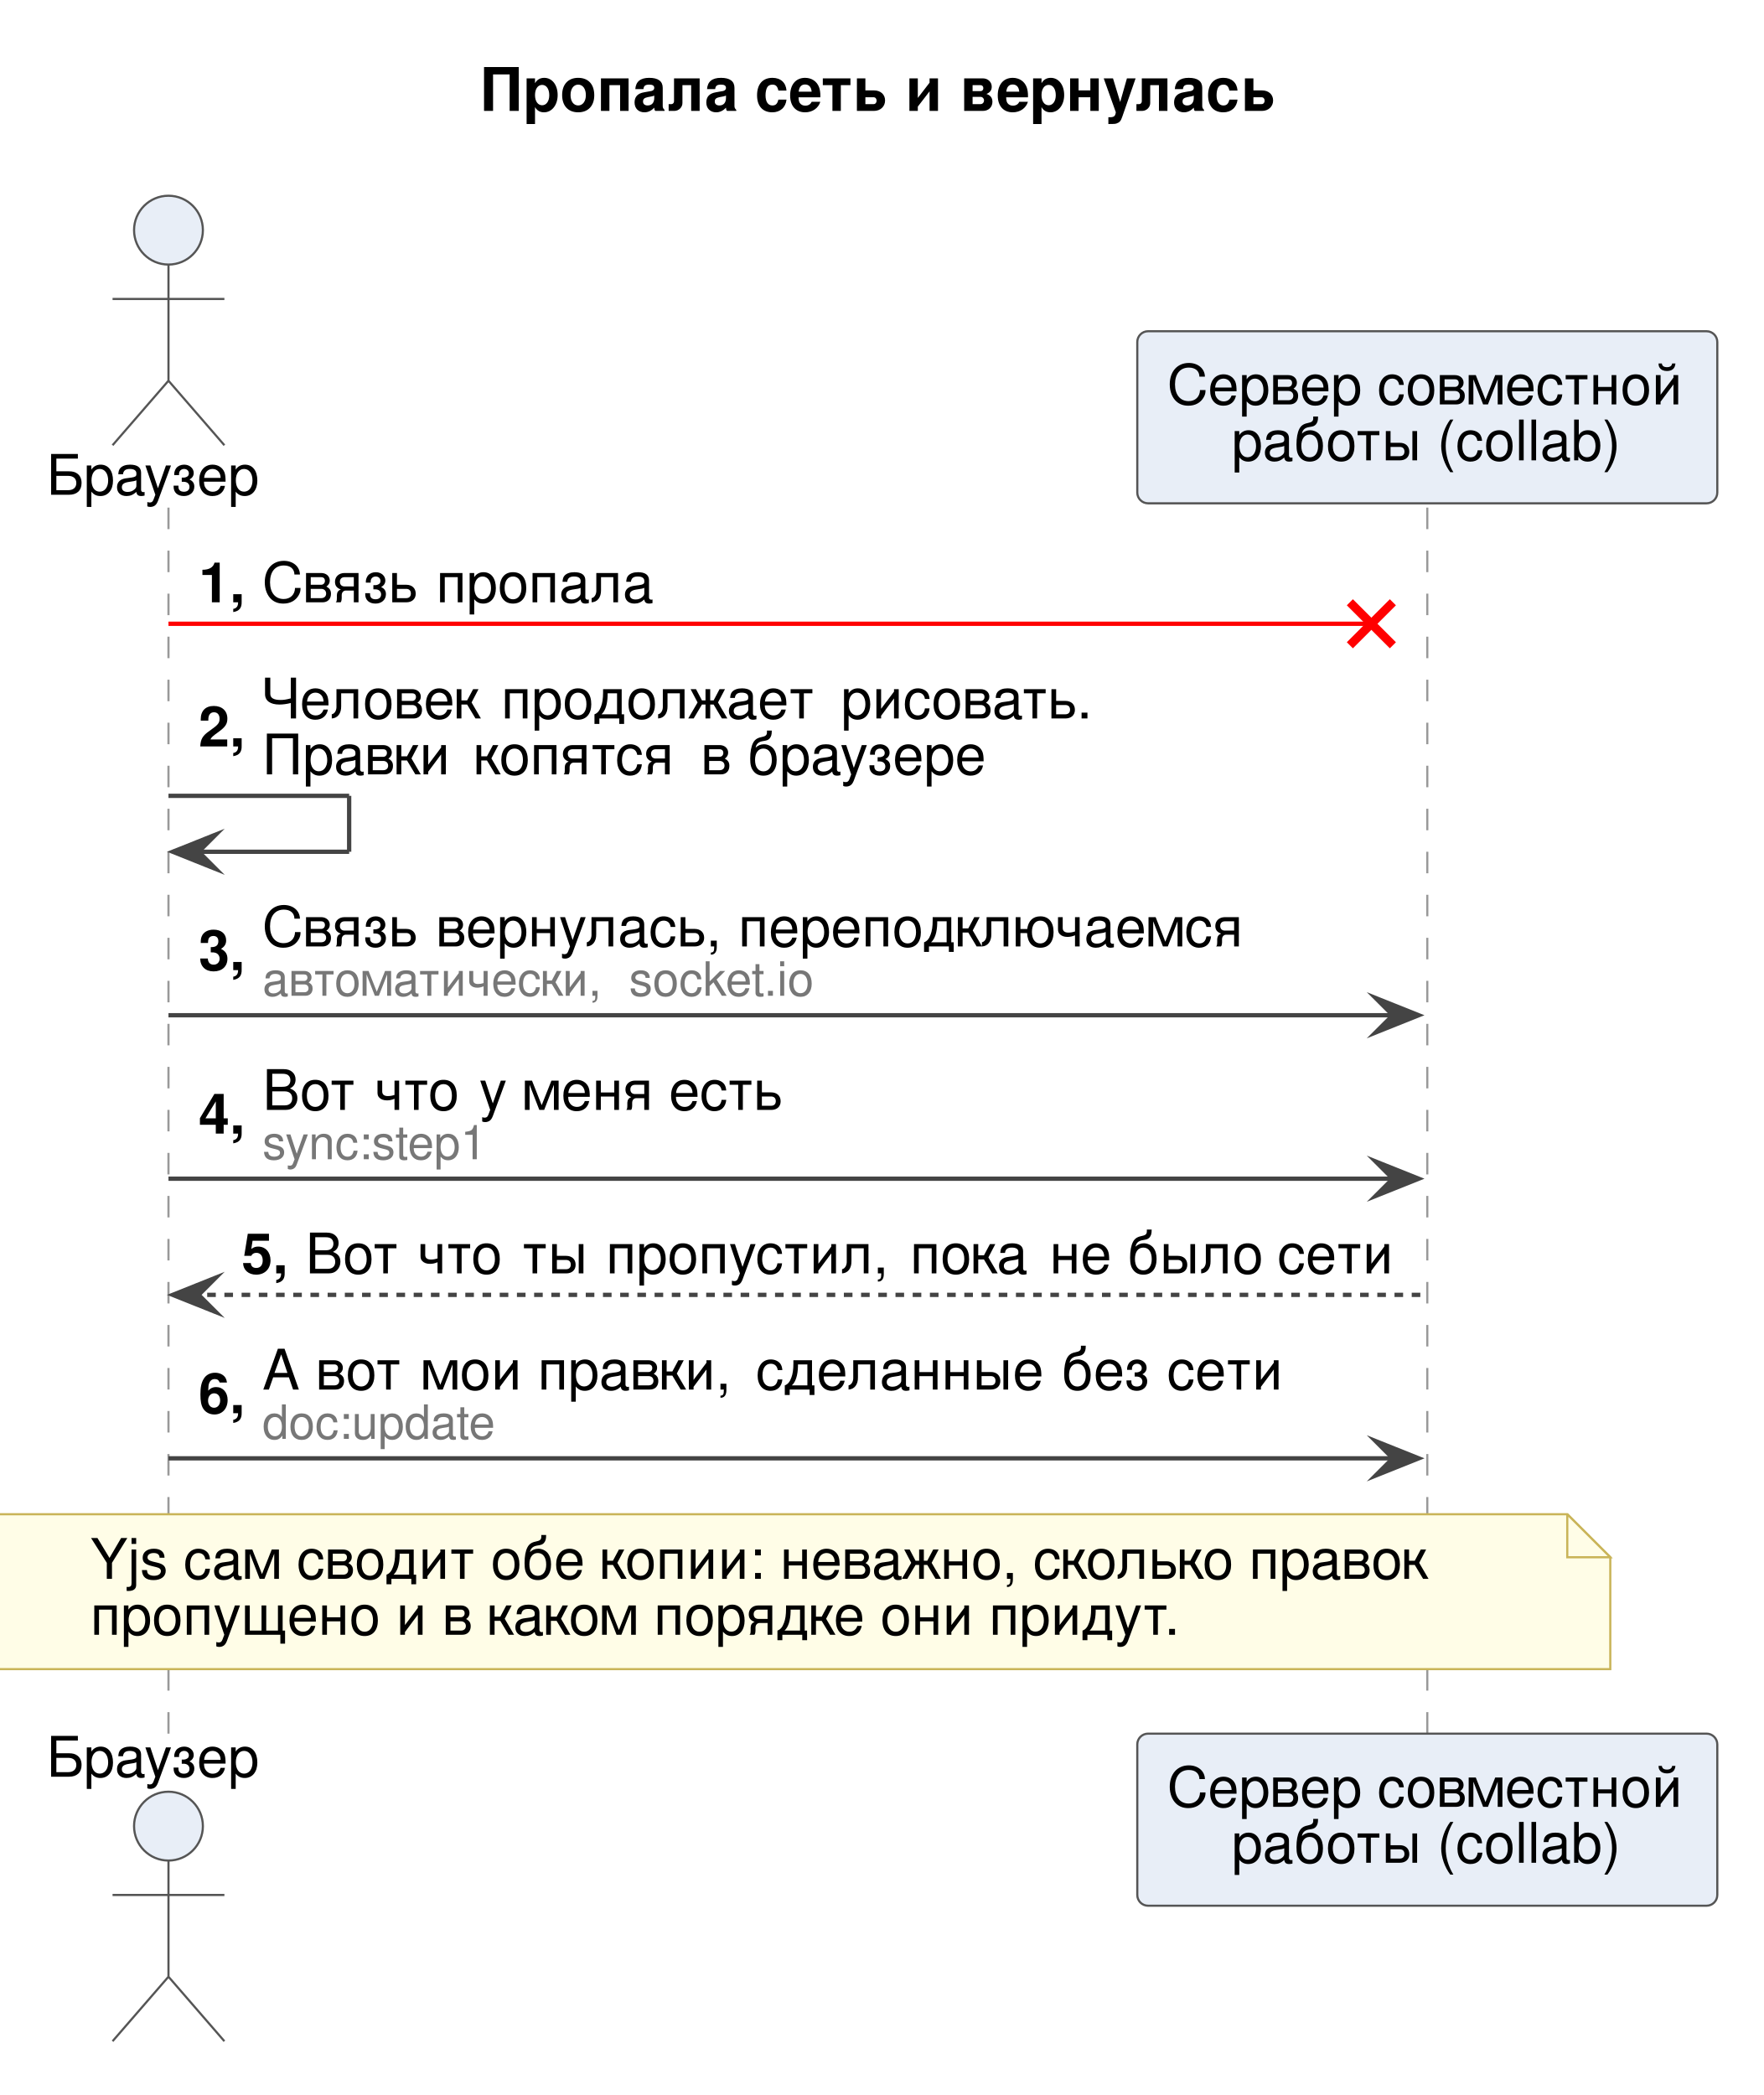
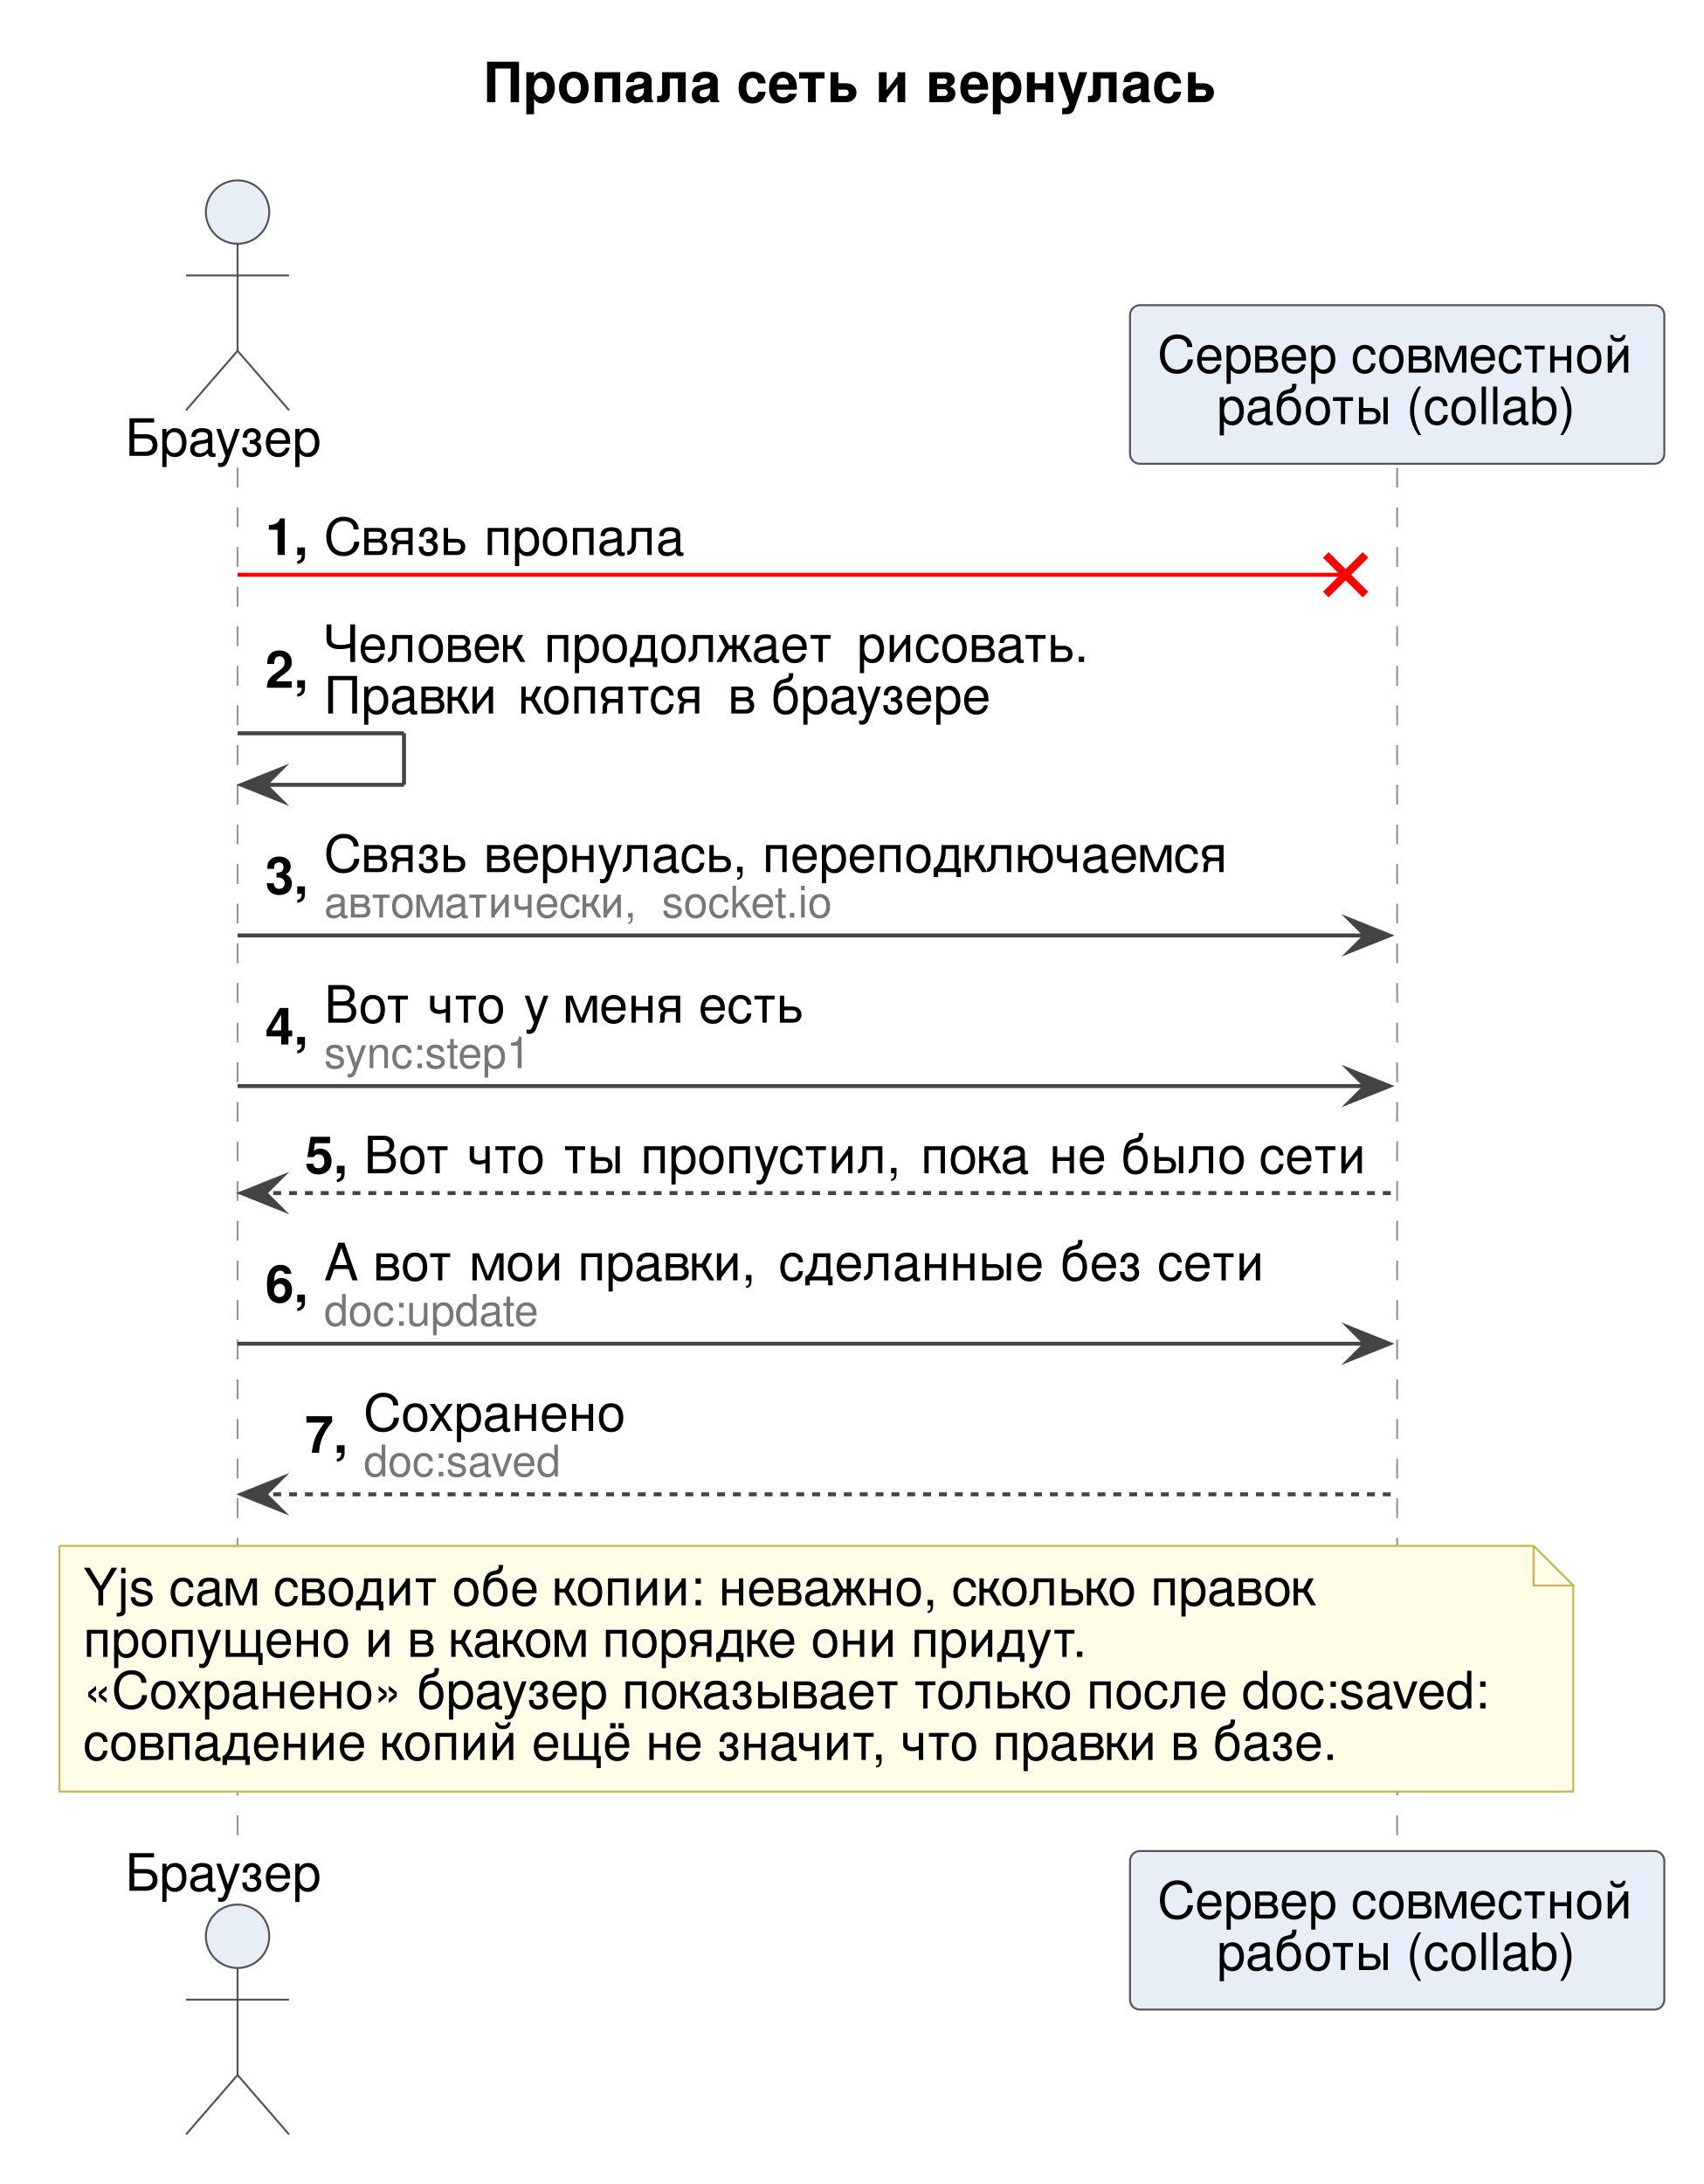
- <svg xmlns="http://www.w3.org/2000/svg" version="1.1" data-diagram-type="SEQUENCE" style="width:410px;height:487px;background:#FFFFFF;" width="410px" height="487px" viewBox="0 0 410 487" zoomAndPan="magnify" preserveAspectRatio="none" contentStyleType="text/css">
+ <svg xmlns="http://www.w3.org/2000/svg" version="1.1" data-diagram-type="SEQUENCE" style="width:430px;height:551px;background:#FFFFFF;" width="430px" height="551px" viewBox="0 0 430 551" zoomAndPan="magnify" preserveAspectRatio="none" contentStyleType="text/css">
  <defs />
  <g font-family="sans-serif" lengthAdjust="spacing">
    <g class="title" data-source-line="2">
-       <text x="111.503" y="25.78" fill="#000" font-size="14" textLength="185.192" font-weight="700" font-family="'Helvetica'">Пропала сеть и вернулась</text>
+       <text x="121.896" y="25.78" fill="#000" font-size="14" textLength="185.192" font-weight="700" font-family="'Helvetica'">Пропала сеть и вернулась</text>
    </g>
    <g class="participant-lifeline" data-qualified-name="B" data-entity-uid="part1" id="part1-lifeline" data-source-line="4">
      <g>
-         <rect x="35.663" y="118" width="8" height="285" fill="#000" fill-opacity="0" />
-         <line x1="39.163" y1="118" x2="39.163" y2="403" style="stroke:#999;stroke-width:0.5;stroke-dasharray:5,5;" />
+         <rect x="56.448" y="118" width="8" height="349" fill="#000" fill-opacity="0" />
+         <line x1="59.948" y1="118" x2="59.948" y2="467" style="stroke:#999;stroke-width:0.5;stroke-dasharray:5,5;" />
      </g>
    </g>
    <g class="participant-lifeline" data-qualified-name="S" data-entity-uid="part2" id="part2-lifeline" data-source-line="5">
      <g>
-         <rect x="328.284" y="118" width="8" height="285" fill="#000" fill-opacity="0" />
-         <line x1="331.784" y1="118" x2="331.784" y2="403" style="stroke:#999;stroke-width:0.5;stroke-dasharray:5,5;" />
+         <rect x="349.07" y="118" width="8" height="349" fill="#000" fill-opacity="0" />
+         <line x1="352.57" y1="118" x2="352.57" y2="467" style="stroke:#999;stroke-width:0.5;stroke-dasharray:5,5;" />
      </g>
    </g>
    <g class="participant participant-head" data-qualified-name="B" data-entity-uid="part1" id="part1-head" data-source-line="4">
-       <text x="10.899" y="115.01" fill="#000" font-size="13" textLength="50.527" font-family="'Helvetica'">Браузер</text>
-       <ellipse cx="39.163" cy="53.5" rx="8" ry="8" fill="#E8EEF7" style="stroke:#555;stroke-width:0.5;" />
-       <path d="M39.163,61.5 L39.163,88.5 M26.163,69.5 L52.163,69.5 M39.163,88.5 L26.163,103.5 M39.163,88.5 L52.163,103.5" style="stroke:#555;stroke-width:0.5;" fill="none" />
+       <text x="31.685" y="115.01" fill="#000" font-size="13" textLength="50.527" font-family="'Helvetica'">Браузер</text>
+       <ellipse cx="59.948" cy="53.5" rx="8" ry="8" fill="#E8EEF7" style="stroke:#555;stroke-width:0.5;" />
+       <path d="M59.948,61.5 L59.948,88.5 M46.948,69.5 L72.948,69.5 M59.948,88.5 L46.948,103.5 M59.948,88.5 L72.948,103.5" style="stroke:#555;stroke-width:0.5;" fill="none" />
    </g>
    <g class="participant participant-head" data-qualified-name="S" data-entity-uid="part2" id="part2-head" data-source-line="5">
-       <rect x="264.37" y="77" width="134.828" height="40" fill="#E8EEF7" style="stroke:#555;stroke-width:0.5;" rx="2.5" ry="2.5" />
-       <text x="271.37" y="94.01" fill="#000" font-size="13" textLength="120.828" font-family="'Helvetica'">Сервер совместной</text>
-       <text x="286.262" y="107.01" fill="#000" font-size="13" textLength="91.044" font-family="'Helvetica'">работы (collab)</text>
+       <rect x="285.156" y="77" width="134.828" height="40" fill="#E8EEF7" style="stroke:#555;stroke-width:0.5;" rx="2.5" ry="2.5" />
+       <text x="292.156" y="94.01" fill="#000" font-size="13" textLength="120.828" font-family="'Helvetica'">Сервер совместной</text>
+       <text x="307.047" y="107.01" fill="#000" font-size="13" textLength="91.044" font-family="'Helvetica'">работы (collab)</text>
    </g>
    <g class="participant participant-tail" data-qualified-name="B" data-entity-uid="part1" id="part1-tail" data-source-line="4">
-       <text x="10.899" y="413.01" fill="#000" font-size="13" textLength="50.527" font-family="'Helvetica'">Браузер</text>
-       <ellipse cx="39.163" cy="424.5" rx="8" ry="8" fill="#E8EEF7" style="stroke:#555;stroke-width:0.5;" />
-       <path d="M39.163,432.5 L39.163,459.5 M26.163,440.5 L52.163,440.5 M39.163,459.5 L26.163,474.5 M39.163,459.5 L52.163,474.5" style="stroke:#555;stroke-width:0.5;" fill="none" />
+       <text x="31.685" y="477.01" fill="#000" font-size="13" textLength="50.527" font-family="'Helvetica'">Браузер</text>
+       <ellipse cx="59.948" cy="488.5" rx="8" ry="8" fill="#E8EEF7" style="stroke:#555;stroke-width:0.5;" />
+       <path d="M59.948,496.5 L59.948,523.5 M46.948,504.5 L72.948,504.5 M59.948,523.5 L46.948,538.5 M59.948,523.5 L72.948,538.5" style="stroke:#555;stroke-width:0.5;" fill="none" />
    </g>
    <g class="participant participant-tail" data-qualified-name="S" data-entity-uid="part2" id="part2-tail" data-source-line="5">
-       <rect x="264.37" y="403" width="134.828" height="40" fill="#E8EEF7" style="stroke:#555;stroke-width:0.5;" rx="2.5" ry="2.5" />
-       <text x="271.37" y="420.01" fill="#000" font-size="13" textLength="120.828" font-family="'Helvetica'">Сервер совместной</text>
-       <text x="286.262" y="433.01" fill="#000" font-size="13" textLength="91.044" font-family="'Helvetica'">работы (collab)</text>
+       <rect x="285.156" y="467" width="134.828" height="40" fill="#E8EEF7" style="stroke:#555;stroke-width:0.5;" rx="2.5" ry="2.5" />
+       <text x="292.156" y="484.01" fill="#000" font-size="13" textLength="120.828" font-family="'Helvetica'">Сервер совместной</text>
+       <text x="307.047" y="497.01" fill="#000" font-size="13" textLength="91.044" font-family="'Helvetica'">работы (collab)</text>
    </g>
    <g class="message" data-entity-1="part1" data-entity-2="part2" id="msg1" data-source-line="7">
-       <line x1="313.784" y1="140" x2="323.784" y2="150" style="stroke:#F00;stroke-width:2;" />
-       <line x1="313.784" y1="150" x2="323.784" y2="140" style="stroke:#F00;stroke-width:2;" />
-       <line x1="39.163" y1="145" x2="318.784" y2="145" style="stroke:#F00;stroke-width:1;" />
-       <text x="46.163" y="140.01" fill="#000" font-size="13" textLength="10.842" font-weight="700" font-family="'Helvetica'">1,</text>
-       <text x="61.005" y="140.01" fill="#000" font-size="13" textLength="36.759" font-family="'Helvetica'">Связь</text>
-       <text x="97.764" y="140.01" fill="#000" font-size="13" font-family="'Helvetica'"> </text>
-       <text x="101.376" y="140.01" fill="#000" font-size="13" textLength="50.845" font-family="'Helvetica'">пропала</text>
+       <line x1="334.57" y1="140" x2="344.57" y2="150" style="stroke:#F00;stroke-width:2;" />
+       <line x1="334.57" y1="150" x2="344.57" y2="140" style="stroke:#F00;stroke-width:2;" />
+       <line x1="59.948" y1="145" x2="339.57" y2="145" style="stroke:#F00;stroke-width:1;" />
+       <text x="66.948" y="140.01" fill="#000" font-size="13" textLength="10.842" font-weight="700" font-family="'Helvetica'">1,</text>
+       <text x="81.79" y="140.01" fill="#000" font-size="13" textLength="36.759" font-family="'Helvetica'">Связь</text>
+       <text x="118.55" y="140.01" fill="#000" font-size="13" font-family="'Helvetica'"> </text>
+       <text x="122.161" y="140.01" fill="#000" font-size="13" textLength="50.845" font-family="'Helvetica'">пропала</text>
    </g>
    <g class="message" data-entity-1="part1" data-entity-2="part1" id="msg2" data-source-line="8">
-       <line x1="39.163" y1="185" x2="81.163" y2="185" style="stroke:#444;stroke-width:1;" />
-       <line x1="81.163" y1="185" x2="81.163" y2="198" style="stroke:#444;stroke-width:1;" />
-       <line x1="40.163" y1="198" x2="81.163" y2="198" style="stroke:#444;stroke-width:1;" />
-       <polygon points="50.163,194,40.163,198,50.163,202,46.163,198" fill="#444" style="stroke:#444;stroke-width:1;stroke-linejoin:miter;stroke-miterlimit:10;" />
-       <text x="46.163" y="173.51" fill="#000" font-size="13" textLength="10.842" font-weight="700" font-family="'Helvetica'">2,</text>
-       <text x="61.005" y="167.01" fill="#000" font-size="13" textLength="51.867" font-family="'Helvetica'">Человек</text>
-       <text x="112.872" y="167.01" fill="#000" font-size="13" font-family="'Helvetica'"> </text>
-       <text x="116.483" y="167.01" fill="#000" font-size="13" textLength="75.359" font-family="'Helvetica'">продолжает</text>
-       <text x="191.843" y="167.01" fill="#000" font-size="13" font-family="'Helvetica'"> </text>
-       <text x="195.455" y="167.01" fill="#000" font-size="13" textLength="59.503" font-family="'Helvetica'">рисовать.</text>
-       <text x="61.005" y="180.01" fill="#000" font-size="13" textLength="45.678" font-family="'Helvetica'">Правки</text>
-       <text x="106.683" y="180.01" fill="#000" font-size="13" font-family="'Helvetica'"> </text>
-       <text x="110.294" y="180.01" fill="#000" font-size="13" textLength="49.093" font-family="'Helvetica'">копятся</text>
-       <text x="159.387" y="180.01" fill="#000" font-size="13" font-family="'Helvetica'"> </text>
-       <text x="162.999" y="180.01" fill="#000" font-size="13" font-family="'Helvetica'">в</text>
-       <text x="170.121" y="180.01" fill="#000" font-size="13" font-family="'Helvetica'"> </text>
-       <text x="173.733" y="180.01" fill="#000" font-size="13" textLength="56.38" font-family="'Helvetica'">браузере</text>
+       <line x1="59.948" y1="185" x2="101.948" y2="185" style="stroke:#444;stroke-width:1;" />
+       <line x1="101.948" y1="185" x2="101.948" y2="198" style="stroke:#444;stroke-width:1;" />
+       <line x1="60.948" y1="198" x2="101.948" y2="198" style="stroke:#444;stroke-width:1;" />
+       <polygon points="70.948,194,60.948,198,70.948,202,66.948,198" fill="#444" style="stroke:#444;stroke-width:1;stroke-linejoin:miter;stroke-miterlimit:10;" />
+       <text x="66.948" y="173.51" fill="#000" font-size="13" textLength="10.842" font-weight="700" font-family="'Helvetica'">2,</text>
+       <text x="81.79" y="167.01" fill="#000" font-size="13" textLength="51.867" font-family="'Helvetica'">Человек</text>
+       <text x="133.657" y="167.01" fill="#000" font-size="13" font-family="'Helvetica'"> </text>
+       <text x="137.269" y="167.01" fill="#000" font-size="13" textLength="75.359" font-family="'Helvetica'">продолжает</text>
+       <text x="212.628" y="167.01" fill="#000" font-size="13" font-family="'Helvetica'"> </text>
+       <text x="216.24" y="167.01" fill="#000" font-size="13" textLength="59.503" font-family="'Helvetica'">рисовать.</text>
+       <text x="81.79" y="180.01" fill="#000" font-size="13" textLength="45.678" font-family="'Helvetica'">Правки</text>
+       <text x="127.468" y="180.01" fill="#000" font-size="13" font-family="'Helvetica'"> </text>
+       <text x="131.08" y="180.01" fill="#000" font-size="13" textLength="49.093" font-family="'Helvetica'">копятся</text>
+       <text x="180.173" y="180.01" fill="#000" font-size="13" font-family="'Helvetica'"> </text>
+       <text x="183.784" y="180.01" fill="#000" font-size="13" font-family="'Helvetica'">в</text>
+       <text x="190.906" y="180.01" fill="#000" font-size="13" font-family="'Helvetica'"> </text>
+       <text x="194.518" y="180.01" fill="#000" font-size="13" textLength="56.38" font-family="'Helvetica'">браузере</text>
    </g>
    <g class="message" data-entity-1="part1" data-entity-2="part2" id="msg3" data-source-line="9">
-       <polygon points="319.784,232,329.784,236,319.784,240,323.784,236" fill="#444" style="stroke:#444;stroke-width:1;stroke-linejoin:miter;stroke-miterlimit:10;" />
-       <line x1="39.163" y1="236" x2="325.784" y2="236" style="stroke:#444;stroke-width:1;" />
-       <text x="46.163" y="225.51" fill="#000" font-size="13" textLength="10.842" font-weight="700" font-family="'Helvetica'">3,</text>
-       <text x="61.005" y="220.01" fill="#000" font-size="13" textLength="36.759" font-family="'Helvetica'">Связь</text>
-       <text x="97.764" y="220.01" fill="#000" font-size="13" font-family="'Helvetica'"> </text>
-       <text x="101.376" y="220.01" fill="#000" font-size="13" textLength="66.612" font-family="'Helvetica'">вернулась,</text>
-       <text x="167.988" y="220.01" fill="#000" font-size="13" font-family="'Helvetica'"> </text>
-       <text x="171.6" y="220.01" fill="#000" font-size="13" textLength="119.825" font-family="'Helvetica'">переподключаемся</text>
-       <text x="61.005" y="231.47" fill="#777" font-size="11" textLength="82.162" font-family="'Helvetica'">автоматически,</text>
-       <text x="143.167" y="231.47" fill="#777" font-size="11" font-family="'Helvetica'"> </text>
-       <text x="146.223" y="231.47" fill="#777" font-size="11" textLength="43.409" font-family="'Helvetica'">socket.io</text>
+       <polygon points="340.57,232,350.57,236,340.57,240,344.57,236" fill="#444" style="stroke:#444;stroke-width:1;stroke-linejoin:miter;stroke-miterlimit:10;" />
+       <line x1="59.948" y1="236" x2="346.57" y2="236" style="stroke:#444;stroke-width:1;" />
+       <text x="66.948" y="225.51" fill="#000" font-size="13" textLength="10.842" font-weight="700" font-family="'Helvetica'">3,</text>
+       <text x="81.79" y="220.01" fill="#000" font-size="13" textLength="36.759" font-family="'Helvetica'">Связь</text>
+       <text x="118.55" y="220.01" fill="#000" font-size="13" font-family="'Helvetica'"> </text>
+       <text x="122.161" y="220.01" fill="#000" font-size="13" textLength="66.612" font-family="'Helvetica'">вернулась,</text>
+       <text x="188.774" y="220.01" fill="#000" font-size="13" font-family="'Helvetica'"> </text>
+       <text x="192.385" y="220.01" fill="#000" font-size="13" textLength="119.825" font-family="'Helvetica'">переподключаемся</text>
+       <text x="81.79" y="231.47" fill="#777" font-size="11" textLength="82.162" font-family="'Helvetica'">автоматически,</text>
+       <text x="163.952" y="231.47" fill="#777" font-size="11" font-family="'Helvetica'"> </text>
+       <text x="167.008" y="231.47" fill="#777" font-size="11" textLength="43.409" font-family="'Helvetica'">socket.io</text>
    </g>
    <g class="message" data-entity-1="part1" data-entity-2="part2" id="msg4" data-source-line="10">
-       <polygon points="319.784,270,329.784,274,319.784,278,323.784,274" fill="#444" style="stroke:#444;stroke-width:1;stroke-linejoin:miter;stroke-miterlimit:10;" />
-       <line x1="39.163" y1="274" x2="325.784" y2="274" style="stroke:#444;stroke-width:1;" />
-       <text x="46.163" y="263.51" fill="#000" font-size="13" textLength="10.842" font-weight="700" font-family="'Helvetica'">4,</text>
-       <text x="61.005" y="258.01" fill="#000" font-size="13" textLength="22.401" font-family="'Helvetica'">Вот</text>
-       <text x="83.406" y="258.01" fill="#000" font-size="13" font-family="'Helvetica'"> </text>
-       <text x="87.018" y="258.01" fill="#000" font-size="13" textLength="20.725" font-family="'Helvetica'">что</text>
-       <text x="107.743" y="258.01" fill="#000" font-size="13" font-family="'Helvetica'"> </text>
-       <text x="111.354" y="258.01" fill="#000" font-size="13" font-family="'Helvetica'">у</text>
-       <text x="117.854" y="258.01" fill="#000" font-size="13" font-family="'Helvetica'"> </text>
-       <text x="121.466" y="258.01" fill="#000" font-size="13" textLength="30.374" font-family="'Helvetica'">меня</text>
-       <text x="151.84" y="258.01" fill="#000" font-size="13" font-family="'Helvetica'"> </text>
-       <text x="155.452" y="258.01" fill="#000" font-size="13" textLength="26.724" font-family="'Helvetica'">есть</text>
-       <text x="61.005" y="269.47" fill="#777" font-size="11" textLength="52.583" font-family="'Helvetica'">sync:step1</text>
+       <polygon points="340.57,270,350.57,274,340.57,278,344.57,274" fill="#444" style="stroke:#444;stroke-width:1;stroke-linejoin:miter;stroke-miterlimit:10;" />
+       <line x1="59.948" y1="274" x2="346.57" y2="274" style="stroke:#444;stroke-width:1;" />
+       <text x="66.948" y="263.51" fill="#000" font-size="13" textLength="10.842" font-weight="700" font-family="'Helvetica'">4,</text>
+       <text x="81.79" y="258.01" fill="#000" font-size="13" textLength="22.401" font-family="'Helvetica'">Вот</text>
+       <text x="104.191" y="258.01" fill="#000" font-size="13" font-family="'Helvetica'"> </text>
+       <text x="107.803" y="258.01" fill="#000" font-size="13" textLength="20.725" font-family="'Helvetica'">что</text>
+       <text x="128.528" y="258.01" fill="#000" font-size="13" font-family="'Helvetica'"> </text>
+       <text x="132.14" y="258.01" fill="#000" font-size="13" font-family="'Helvetica'">у</text>
+       <text x="138.64" y="258.01" fill="#000" font-size="13" font-family="'Helvetica'"> </text>
+       <text x="142.252" y="258.01" fill="#000" font-size="13" textLength="30.374" font-family="'Helvetica'">меня</text>
+       <text x="172.625" y="258.01" fill="#000" font-size="13" font-family="'Helvetica'"> </text>
+       <text x="176.237" y="258.01" fill="#000" font-size="13" textLength="26.724" font-family="'Helvetica'">есть</text>
+       <text x="81.79" y="269.47" fill="#777" font-size="11" textLength="52.583" font-family="'Helvetica'">sync:step1</text>
    </g>
    <g class="message" data-entity-1="part2" data-entity-2="part1" id="msg5" data-source-line="11">
-       <polygon points="50.163,297,40.163,301,50.163,305,46.163,301" fill="#444" style="stroke:#444;stroke-width:1;stroke-linejoin:miter;stroke-miterlimit:10;" />
-       <line x1="44.163" y1="301" x2="330.784" y2="301" style="stroke:#444;stroke-width:1;stroke-dasharray:2,2;" />
-       <text x="56.163" y="296.01" fill="#000" font-size="13" textLength="10.842" font-weight="700" font-family="'Helvetica'">5,</text>
-       <text x="71.005" y="296.01" fill="#000" font-size="13" textLength="22.401" font-family="'Helvetica'">Вот</text>
-       <text x="93.406" y="296.01" fill="#000" font-size="13" font-family="'Helvetica'"> </text>
-       <text x="97.018" y="296.01" fill="#000" font-size="13" textLength="20.725" font-family="'Helvetica'">что</text>
-       <text x="117.743" y="296.01" fill="#000" font-size="13" font-family="'Helvetica'"> </text>
-       <text x="121.354" y="296.01" fill="#000" font-size="13" textLength="15.888" font-family="'Helvetica'">ты</text>
-       <text x="137.243" y="296.01" fill="#000" font-size="13" font-family="'Helvetica'"> </text>
-       <text x="140.854" y="296.01" fill="#000" font-size="13" textLength="67.082" font-family="'Helvetica'">пропустил,</text>
-       <text x="207.937" y="296.01" fill="#000" font-size="13" font-family="'Helvetica'"> </text>
-       <text x="211.548" y="296.01" fill="#000" font-size="13" textLength="28.812" font-family="'Helvetica'">пока</text>
-       <text x="240.36" y="296.01" fill="#000" font-size="13" font-family="'Helvetica'"> </text>
-       <text x="243.972" y="296.01" fill="#000" font-size="13" textLength="14.46" font-family="'Helvetica'">не</text>
-       <text x="258.432" y="296.01" fill="#000" font-size="13" font-family="'Helvetica'"> </text>
-       <text x="262.044" y="296.01" fill="#000" font-size="13" textLength="31.313" font-family="'Helvetica'">было</text>
-       <text x="293.357" y="296.01" fill="#000" font-size="13" font-family="'Helvetica'"> </text>
-       <text x="296.969" y="296.01" fill="#000" font-size="13" textLength="27.815" font-family="'Helvetica'">сети</text>
+       <polygon points="70.948,297,60.948,301,70.948,305,66.948,301" fill="#444" style="stroke:#444;stroke-width:1;stroke-linejoin:miter;stroke-miterlimit:10;" />
+       <line x1="64.948" y1="301" x2="351.57" y2="301" style="stroke:#444;stroke-width:1;stroke-dasharray:2,2;" />
+       <text x="76.948" y="296.01" fill="#000" font-size="13" textLength="10.842" font-weight="700" font-family="'Helvetica'">5,</text>
+       <text x="91.79" y="296.01" fill="#000" font-size="13" textLength="22.401" font-family="'Helvetica'">Вот</text>
+       <text x="114.191" y="296.01" fill="#000" font-size="13" font-family="'Helvetica'"> </text>
+       <text x="117.803" y="296.01" fill="#000" font-size="13" textLength="20.725" font-family="'Helvetica'">что</text>
+       <text x="138.528" y="296.01" fill="#000" font-size="13" font-family="'Helvetica'"> </text>
+       <text x="142.14" y="296.01" fill="#000" font-size="13" textLength="15.888" font-family="'Helvetica'">ты</text>
+       <text x="158.028" y="296.01" fill="#000" font-size="13" font-family="'Helvetica'"> </text>
+       <text x="161.64" y="296.01" fill="#000" font-size="13" textLength="67.082" font-family="'Helvetica'">пропустил,</text>
+       <text x="228.722" y="296.01" fill="#000" font-size="13" font-family="'Helvetica'"> </text>
+       <text x="232.334" y="296.01" fill="#000" font-size="13" textLength="28.812" font-family="'Helvetica'">пока</text>
+       <text x="261.146" y="296.01" fill="#000" font-size="13" font-family="'Helvetica'"> </text>
+       <text x="264.758" y="296.01" fill="#000" font-size="13" textLength="14.46" font-family="'Helvetica'">не</text>
+       <text x="279.218" y="296.01" fill="#000" font-size="13" font-family="'Helvetica'"> </text>
+       <text x="282.829" y="296.01" fill="#000" font-size="13" textLength="31.313" font-family="'Helvetica'">было</text>
+       <text x="314.142" y="296.01" fill="#000" font-size="13" font-family="'Helvetica'"> </text>
+       <text x="317.754" y="296.01" fill="#000" font-size="13" textLength="27.815" font-family="'Helvetica'">сети</text>
    </g>
    <g class="message" data-entity-1="part1" data-entity-2="part2" id="msg6" data-source-line="12">
-       <polygon points="319.784,335,329.784,339,319.784,343,323.784,339" fill="#444" style="stroke:#444;stroke-width:1;stroke-linejoin:miter;stroke-miterlimit:10;" />
-       <line x1="39.163" y1="339" x2="325.784" y2="339" style="stroke:#444;stroke-width:1;" />
-       <text x="46.163" y="328.51" fill="#000" font-size="13" textLength="10.842" font-weight="700" font-family="'Helvetica'">6,</text>
-       <text x="61.005" y="323.01" fill="#000" font-size="13" font-family="'Helvetica'">А</text>
-       <text x="69.822" y="323.01" fill="#000" font-size="13" font-family="'Helvetica'"> </text>
-       <text x="73.434" y="323.01" fill="#000" font-size="13" textLength="20.852" font-family="'Helvetica'">вот</text>
-       <text x="94.286" y="323.01" fill="#000" font-size="13" font-family="'Helvetica'"> </text>
-       <text x="97.897" y="323.01" fill="#000" font-size="13" textLength="23.474" font-family="'Helvetica'">мои</text>
-       <text x="121.371" y="323.01" fill="#000" font-size="13" font-family="'Helvetica'"> </text>
-       <text x="124.983" y="323.01" fill="#000" font-size="13" textLength="47.131" font-family="'Helvetica'">правки,</text>
-       <text x="172.114" y="323.01" fill="#000" font-size="13" font-family="'Helvetica'"> </text>
-       <text x="175.726" y="323.01" fill="#000" font-size="13" textLength="67.38" font-family="'Helvetica'">сделанные</text>
-       <text x="243.106" y="323.01" fill="#000" font-size="13" font-family="'Helvetica'"> </text>
-       <text x="246.718" y="323.01" fill="#000" font-size="13" textLength="20.96" font-family="'Helvetica'">без</text>
-       <text x="267.678" y="323.01" fill="#000" font-size="13" font-family="'Helvetica'"> </text>
-       <text x="271.29" y="323.01" fill="#000" font-size="13" textLength="27.815" font-family="'Helvetica'">сети</text>
-       <text x="61.005" y="334.47" fill="#777" font-size="11" textLength="54.436" font-family="'Helvetica'">doc:update</text>
+       <polygon points="340.57,335,350.57,339,340.57,343,344.57,339" fill="#444" style="stroke:#444;stroke-width:1;stroke-linejoin:miter;stroke-miterlimit:10;" />
+       <line x1="59.948" y1="339" x2="346.57" y2="339" style="stroke:#444;stroke-width:1;" />
+       <text x="66.948" y="328.51" fill="#000" font-size="13" textLength="10.842" font-weight="700" font-family="'Helvetica'">6,</text>
+       <text x="81.79" y="323.01" fill="#000" font-size="13" font-family="'Helvetica'">А</text>
+       <text x="90.607" y="323.01" fill="#000" font-size="13" font-family="'Helvetica'"> </text>
+       <text x="94.219" y="323.01" fill="#000" font-size="13" textLength="20.852" font-family="'Helvetica'">вот</text>
+       <text x="115.071" y="323.01" fill="#000" font-size="13" font-family="'Helvetica'"> </text>
+       <text x="118.683" y="323.01" fill="#000" font-size="13" textLength="23.474" font-family="'Helvetica'">мои</text>
+       <text x="142.156" y="323.01" fill="#000" font-size="13" font-family="'Helvetica'"> </text>
+       <text x="145.768" y="323.01" fill="#000" font-size="13" textLength="47.131" font-family="'Helvetica'">правки,</text>
+       <text x="192.9" y="323.01" fill="#000" font-size="13" font-family="'Helvetica'"> </text>
+       <text x="196.511" y="323.01" fill="#000" font-size="13" textLength="67.38" font-family="'Helvetica'">сделанные</text>
+       <text x="263.892" y="323.01" fill="#000" font-size="13" font-family="'Helvetica'"> </text>
+       <text x="267.504" y="323.01" fill="#000" font-size="13" textLength="20.96" font-family="'Helvetica'">без</text>
+       <text x="288.464" y="323.01" fill="#000" font-size="13" font-family="'Helvetica'"> </text>
+       <text x="292.075" y="323.01" fill="#000" font-size="13" textLength="27.815" font-family="'Helvetica'">сети</text>
+       <text x="81.79" y="334.47" fill="#777" font-size="11" textLength="54.436" font-family="'Helvetica'">doc:update</text>
    </g>
-     <path d="M-3.676,352 L-3.676,388 L374.324,388 L374.324,362 L364.324,352 L-3.676,352" style="stroke:#C9B458;stroke-width:0.5;" fill="#FFFDE7" />
-     <path d="M364.324,352 L364.324,362 L374.324,362 L364.324,352" style="stroke:#C9B458;stroke-width:0.5;" fill="#FFFDE7" />
-     <text x="21" y="367.01" fill="#000" font-size="13" textLength="319.947" font-family="'Helvetica'">Yjs сам сводит обе копии: неважно, сколько правок</text>
-     <text x="21" y="380.01" fill="#000" font-size="13" textLength="260.908" font-family="'Helvetica'">пропущено и в каком порядке они придут.</text>
+     <g class="message" data-entity-1="part2" data-entity-2="part1" id="msg7" data-source-line="13">
+       <polygon points="70.948,373,60.948,377,70.948,381,66.948,377" fill="#444" style="stroke:#444;stroke-width:1;stroke-linejoin:miter;stroke-miterlimit:10;" />
+       <line x1="64.948" y1="377" x2="351.57" y2="377" style="stroke:#444;stroke-width:1;stroke-dasharray:2,2;" />
+       <text x="76.948" y="366.51" fill="#000" font-size="13" textLength="10.842" font-weight="700" font-family="'Helvetica'">7,</text>
+       <text x="91.79" y="361.01" fill="#000" font-size="13" textLength="66.498" font-family="'Helvetica'">Сохранено</text>
+       <text x="91.79" y="372.47" fill="#777" font-size="11" textLength="50.145" font-family="'Helvetica'">doc:saved</text>
+     </g>
+     <path d="M15,390 L15,452 L397,452 L397,400 L387,390 L15,390" style="stroke:#C9B458;stroke-width:0.5;" fill="#FFFDE7" />
+     <path d="M387,390 L387,400 L397,400 L387,390" style="stroke:#C9B458;stroke-width:0.5;" fill="#FFFDE7" />
+     <text x="21" y="405.01" fill="#000" font-size="13" textLength="319.947" font-family="'Helvetica'">Yjs сам сводит обе копии: неважно, сколько правок</text>
+     <text x="21" y="418.01" fill="#000" font-size="13" textLength="260.908" font-family="'Helvetica'">пропущено и в каком порядке они придут.</text>
+     <text x="21" y="431.01" fill="#000" font-size="13" textLength="361.518" font-family="'Helvetica'">«Сохранено» браузер показывает только после doc:saved:</text>
+     <text x="21" y="444.01" fill="#000" font-size="13" textLength="326.155" font-family="'Helvetica'">совпадение копий ещё не значит, что правки в базе.</text>
  </g>
</svg>
